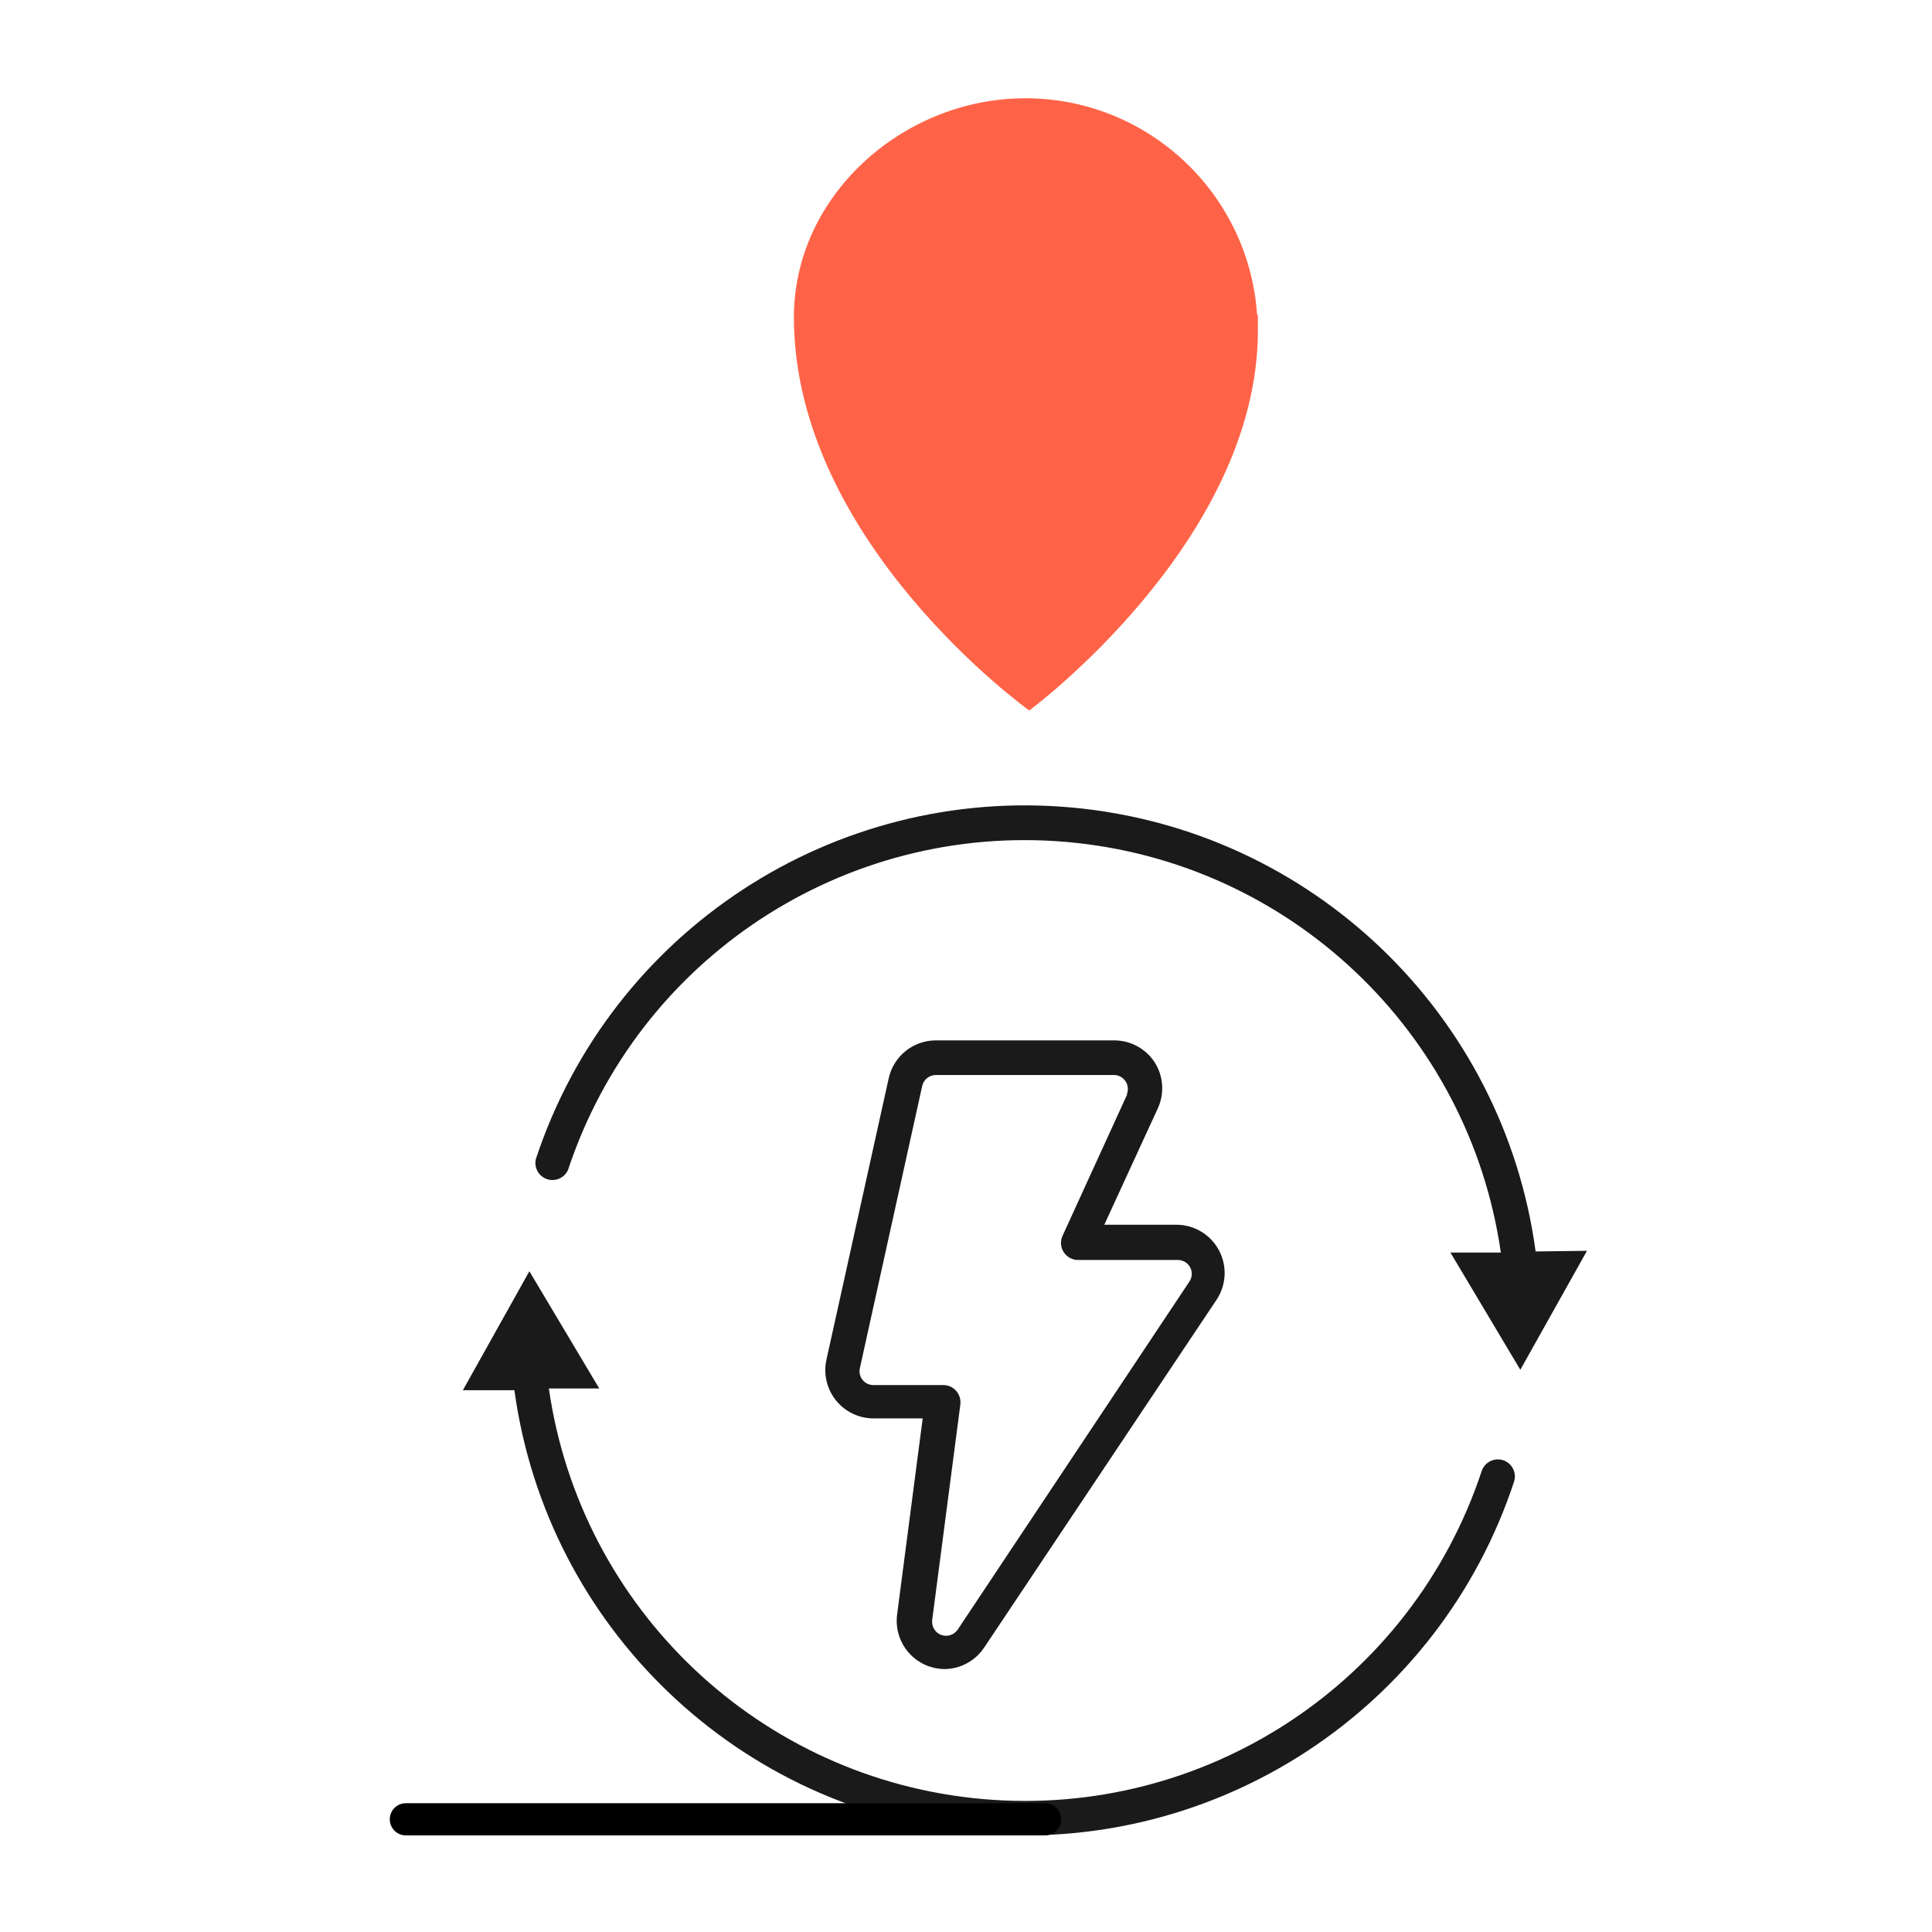
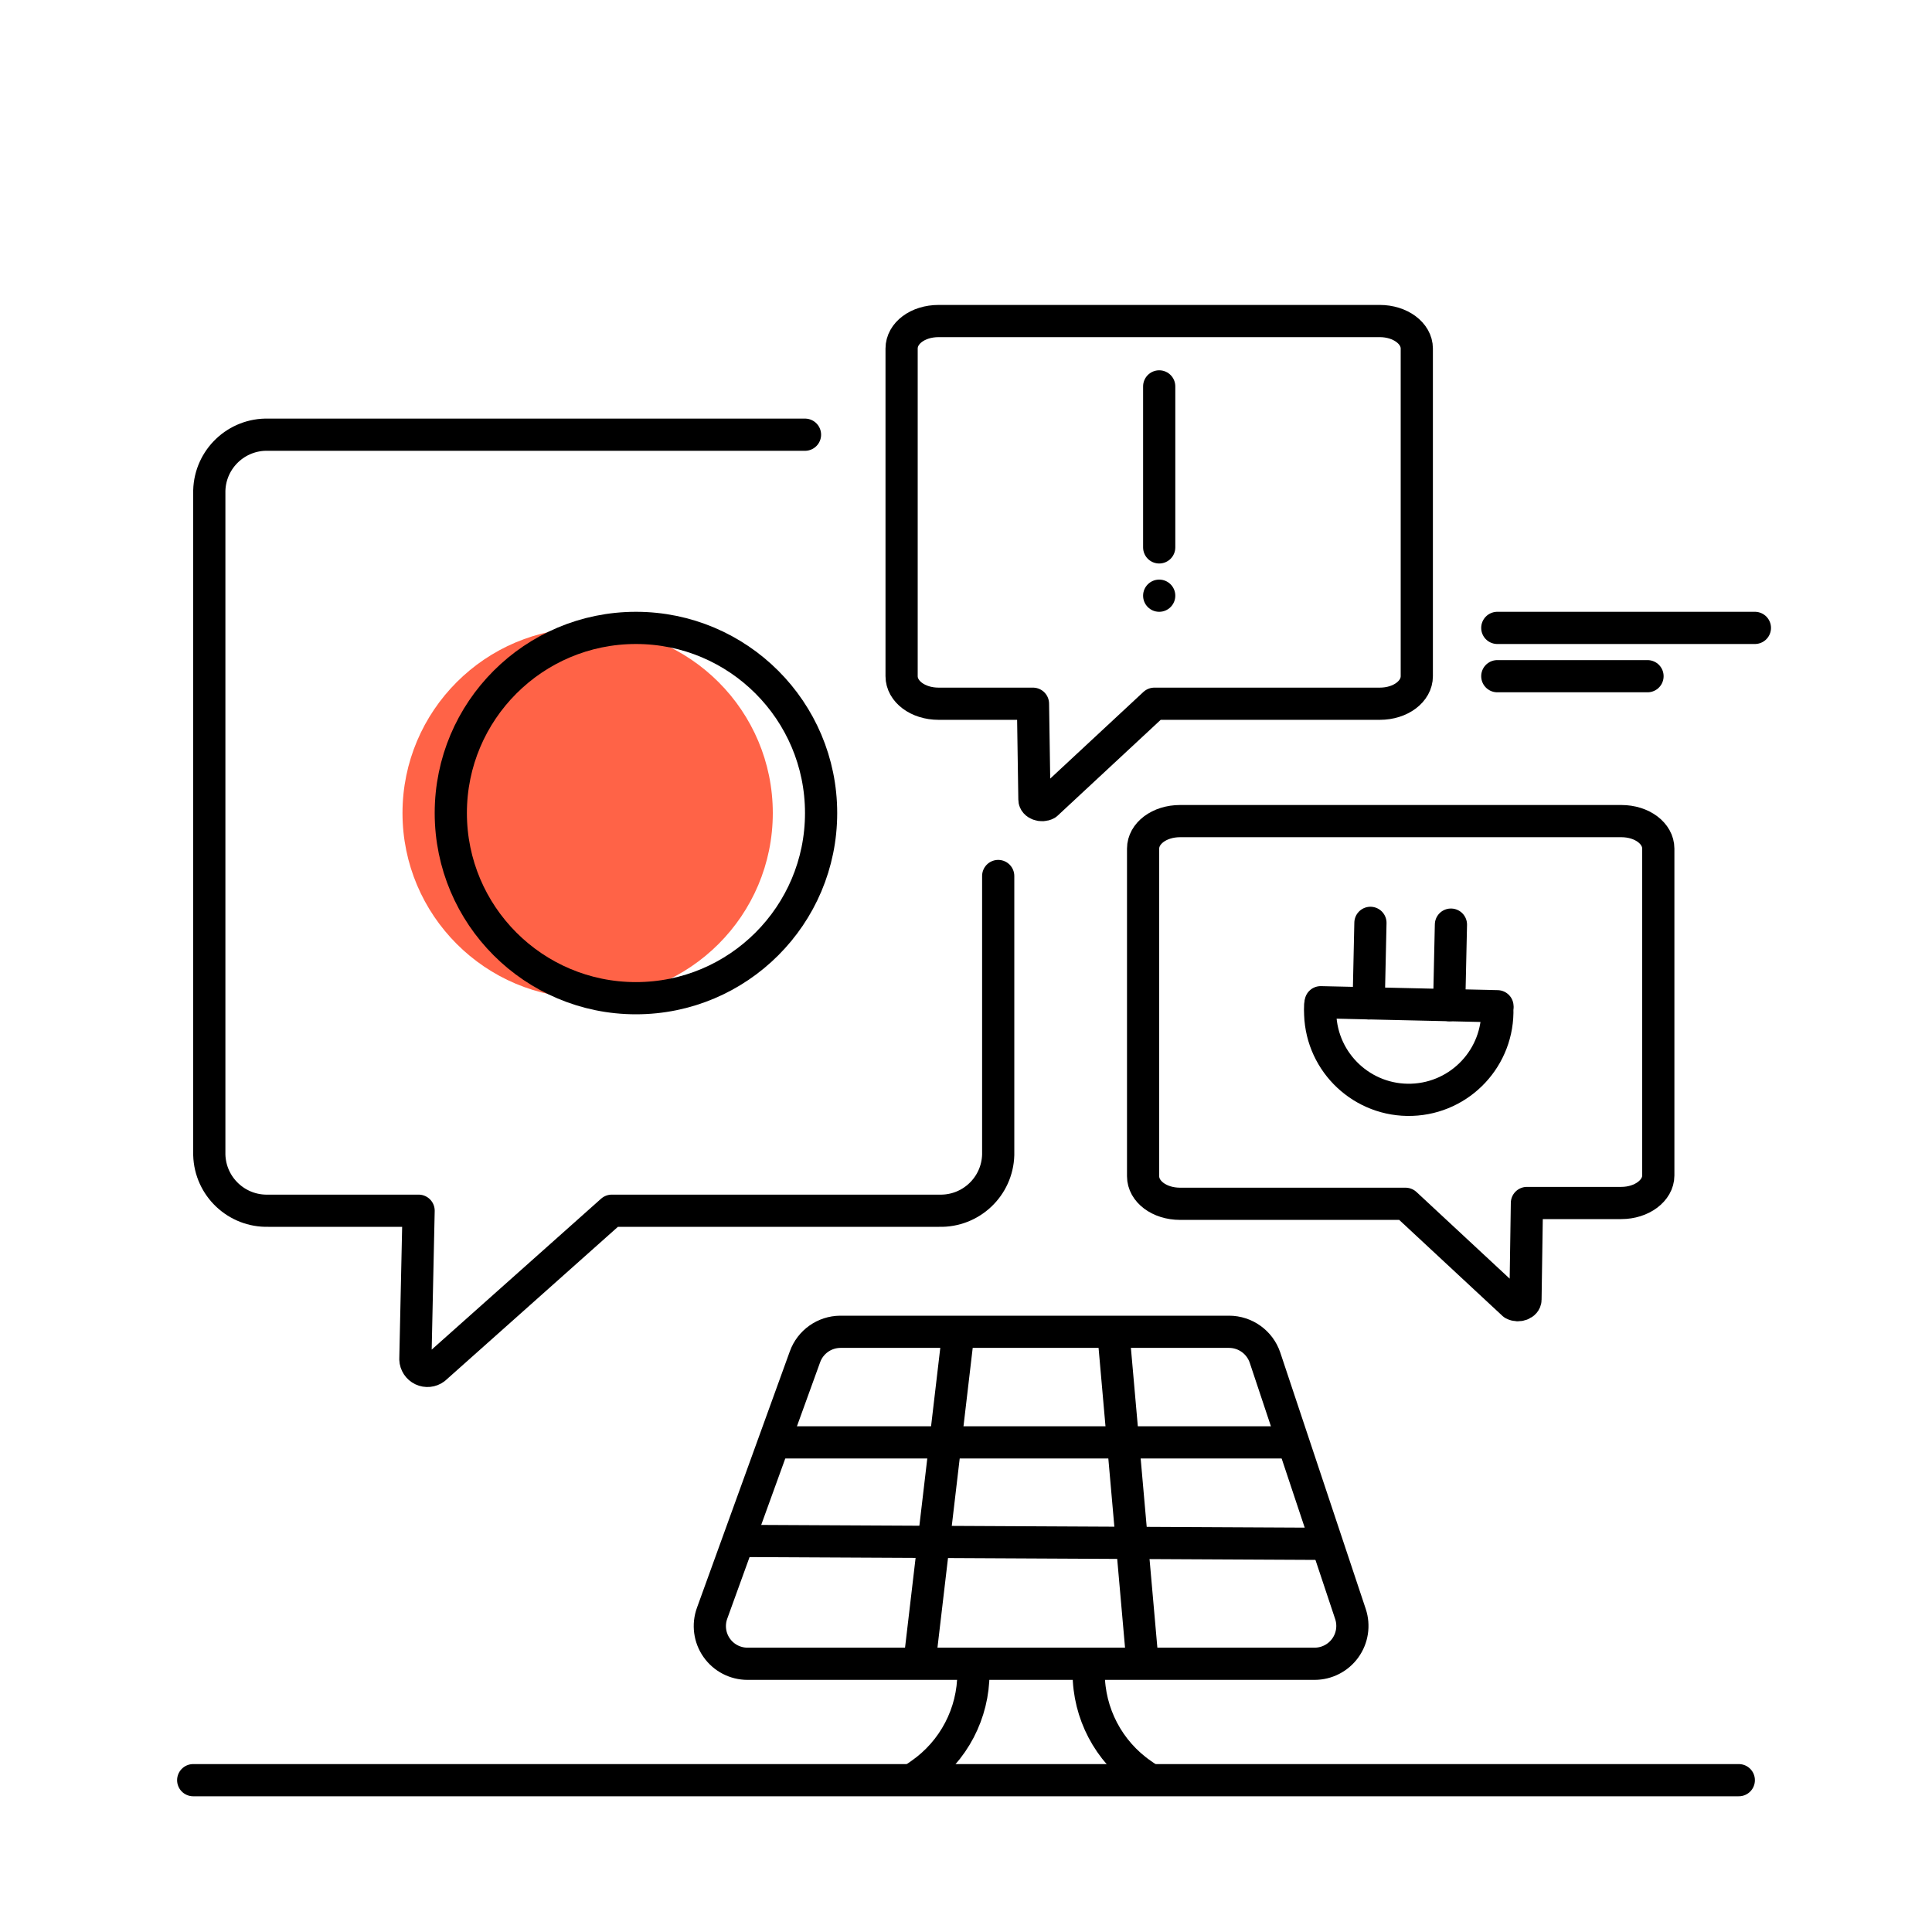
<svg xmlns="http://www.w3.org/2000/svg" viewBox="0 0 120 120">
-   <path d="M78.08,19.55h0A14.43,14.43,0,0,0,63,6.12c-7.31.35-13.68,6.25-13.69,13.57,0,14,14.62,24.44,14.62,24.44s14.2-10.49,14.2-23.6c0-.31,0-.62,0-.93Z" style="fill:tomato" />
-   <path d="M93.37,90.7a1.06,1.06,0,0,0-1.34.67,29.88,29.88,0,0,1-57.94-5.13l3.13,0-4.34-7.28-4.13,7.39,3.2,0A32,32,0,0,0,94.05,92,1.06,1.06,0,0,0,93.37,90.7Z" style="fill:#1a1a1a" />
-   <path d="M95.38,77.73A32,32,0,0,0,33.28,72a1.06,1.06,0,0,0,2,.67,29.88,29.88,0,0,1,57.94,5.13l-3.13,0,4.34,7.28,4.14-7.39Z" style="fill:#1a1a1a" />
-   <path d="M71.73,66a3,3,0,0,0-2.52-1.38H58.13a3,3,0,0,0-2.93,2.35L51.33,84.46a3,3,0,0,0,2.92,3.64h3.06l-1.59,12.19a3,3,0,0,0,1.92,3.19,3.14,3.14,0,0,0,1,.19h0a3,3,0,0,0,2.49-1.34L75.57,80.72a3,3,0,0,0-2.49-4.65H68.59l3.33-7.24A3,3,0,0,0,71.73,66Zm-1.73,2-4,8.75a1.06,1.06,0,0,0,1,1.51h6.15a.86.86,0,0,1,.72,1.35l-14.38,21.6a.88.88,0,0,1-.73.39h0a1,1,0,0,1-.3-.05.88.88,0,0,1-.56-.93l1.75-13.39a1.08,1.08,0,0,0-.26-.84,1.05,1.05,0,0,0-.8-.36H54.25a.86.86,0,0,1-.84-1.06l3.87-17.52a.87.87,0,0,1,.85-.68H69.21A.87.87,0,0,1,70,67.94Z" style="fill:#1a1a1a" />
-   <path d="M64.91,114H25.21a1,1,0,0,1,0-2h39.7a1,1,0,0,1,0,2Z" />
+   <circle cx="36.5" cy="50.5" r="11.5" style="fill:tomato" />
+   <circle cx="39.5" cy="50.5" r="11.5" style="fill:none;stroke:#000;stroke-linecap:round;stroke-linejoin:round;stroke-width:2px" />
+   <path d="M46.43,103.34H81.65a2.35,2.35,0,0,0,2.23-3.09L78.57,84.32a2.36,2.36,0,0,0-2.23-1.6H52.19A2.35,2.35,0,0,0,50,84.27L44.23,100.2A2.34,2.34,0,0,0,46.43,103.34Z" style="fill:none;stroke:#000;stroke-linecap:round;stroke-linejoin:round;stroke-width:2px" />
+   <line x1="48.29" y1="89.59" x2="79.8" y2="89.59" style="fill:none;stroke:#000;stroke-linecap:round;stroke-linejoin:round;stroke-width:2px" />
+   <line x1="46" y1="95.71" x2="82.09" y2="95.89" style="fill:none;stroke:#000;stroke-linecap:round;stroke-linejoin:round;stroke-width:2px" />
+   <line x1="59.46" y1="83.29" x2="57.17" y2="102.77" style="fill:none;stroke:#000;stroke-linecap:round;stroke-linejoin:round;stroke-width:2px" />
+   <line x1="69.2" y1="83.29" x2="70.92" y2="102.77" style="fill:none;stroke:#000;stroke-linecap:round;stroke-linejoin:round;stroke-width:2px" />
+   <path d="M60.46,103.91h0a7.64,7.64,0,0,1-3.29,6.29l-.43.3" style="fill:none;stroke:#000;stroke-linecap:round;stroke-linejoin:round;stroke-width:2px" />
+   <path d="M67.62,103.91h0a7.65,7.65,0,0,0,3.3,6.29l.43.3" style="fill:none;stroke:#000;stroke-linecap:round;stroke-linejoin:round;stroke-width:2px" />
+   <line x1="108" y1="110.57" x2="12" y2="110.57" style="fill:none;stroke:#000;stroke-linecap:round;stroke-linejoin:round;stroke-width:2px" />
+   <path d="M62,54.41V71.73a3.57,3.57,0,0,1-3.67,3.47H38L27,85a.75.75,0,0,1-1.2-.57L26,75.2H16.67A3.57,3.57,0,0,1,13,71.73V30.47A3.57,3.57,0,0,1,16.67,27H50" style="fill:none;stroke:#000;stroke-linecap:round;stroke-linejoin:round;stroke-width:2px" />
+   <path d="M73.3,74.77h14L94,81c.31.17.75,0,.75-.28l.09-6h5.86c1.27,0,2.3-.77,2.3-1.71V52.71c0-.94-1-1.71-2.3-1.71H73.3C72,51,71,51.77,71,52.71V73.06C71,74,72,74.77,73.3,74.77Z" style="fill:none;stroke:#000;stroke-linecap:round;stroke-linejoin:round;stroke-width:2px" />
+   <path d="M85.7,43.71h-14L65,49.94c-.31.17-.75,0-.75-.28l-.09-5.95H58.3C57,43.71,56,42.94,56,42V21.65c0-.95,1-1.71,2.3-1.71H85.7c1.27,0,2.3.76,2.3,1.71V42C88,42.94,87,43.71,85.7,43.71Z" style="fill:none;stroke:#000;stroke-linecap:round;stroke-linejoin:round;stroke-width:2px" />
+   <line x1="93" y1="39" x2="109" y2="39" style="fill:none;stroke:#000;stroke-linecap:round;stroke-linejoin:round;stroke-width:2px" />
+   <line x1="93" y1="42" x2="102.33" y2="42" style="fill:none;stroke:#000;stroke-linecap:round;stroke-linejoin:round;stroke-width:2px" />
+   <line x1="72" y1="24" x2="72" y2="34" style="fill:none;stroke:#000;stroke-linecap:round;stroke-linejoin:round;stroke-width:2px" />
+   <circle cx="72" cy="37" r="1" />
+   <path d="M93,62.62A5.5,5.5,0,0,1,82,63a5.42,5.42,0,0,1,0-.57" style="fill:none;stroke:#000;stroke-linecap:round;stroke-linejoin:round;stroke-width:2px" />
+   <line x1="93.01" y1="62.5" x2="82.03" y2="62.25" style="fill:none;stroke:#000;stroke-linecap:round;stroke-linejoin:round;stroke-width:2px" />
+   <line x1="85.01" y1="62.32" x2="85.12" y2="57.32" style="fill:none;stroke:#000;stroke-linecap:round;stroke-linejoin:round;stroke-width:2px" />
+   <line x1="90.01" y1="62.43" x2="90.12" y2="57.43" style="fill:none;stroke:#000;stroke-linecap:round;stroke-linejoin:round;stroke-width:2px" />
</svg>
